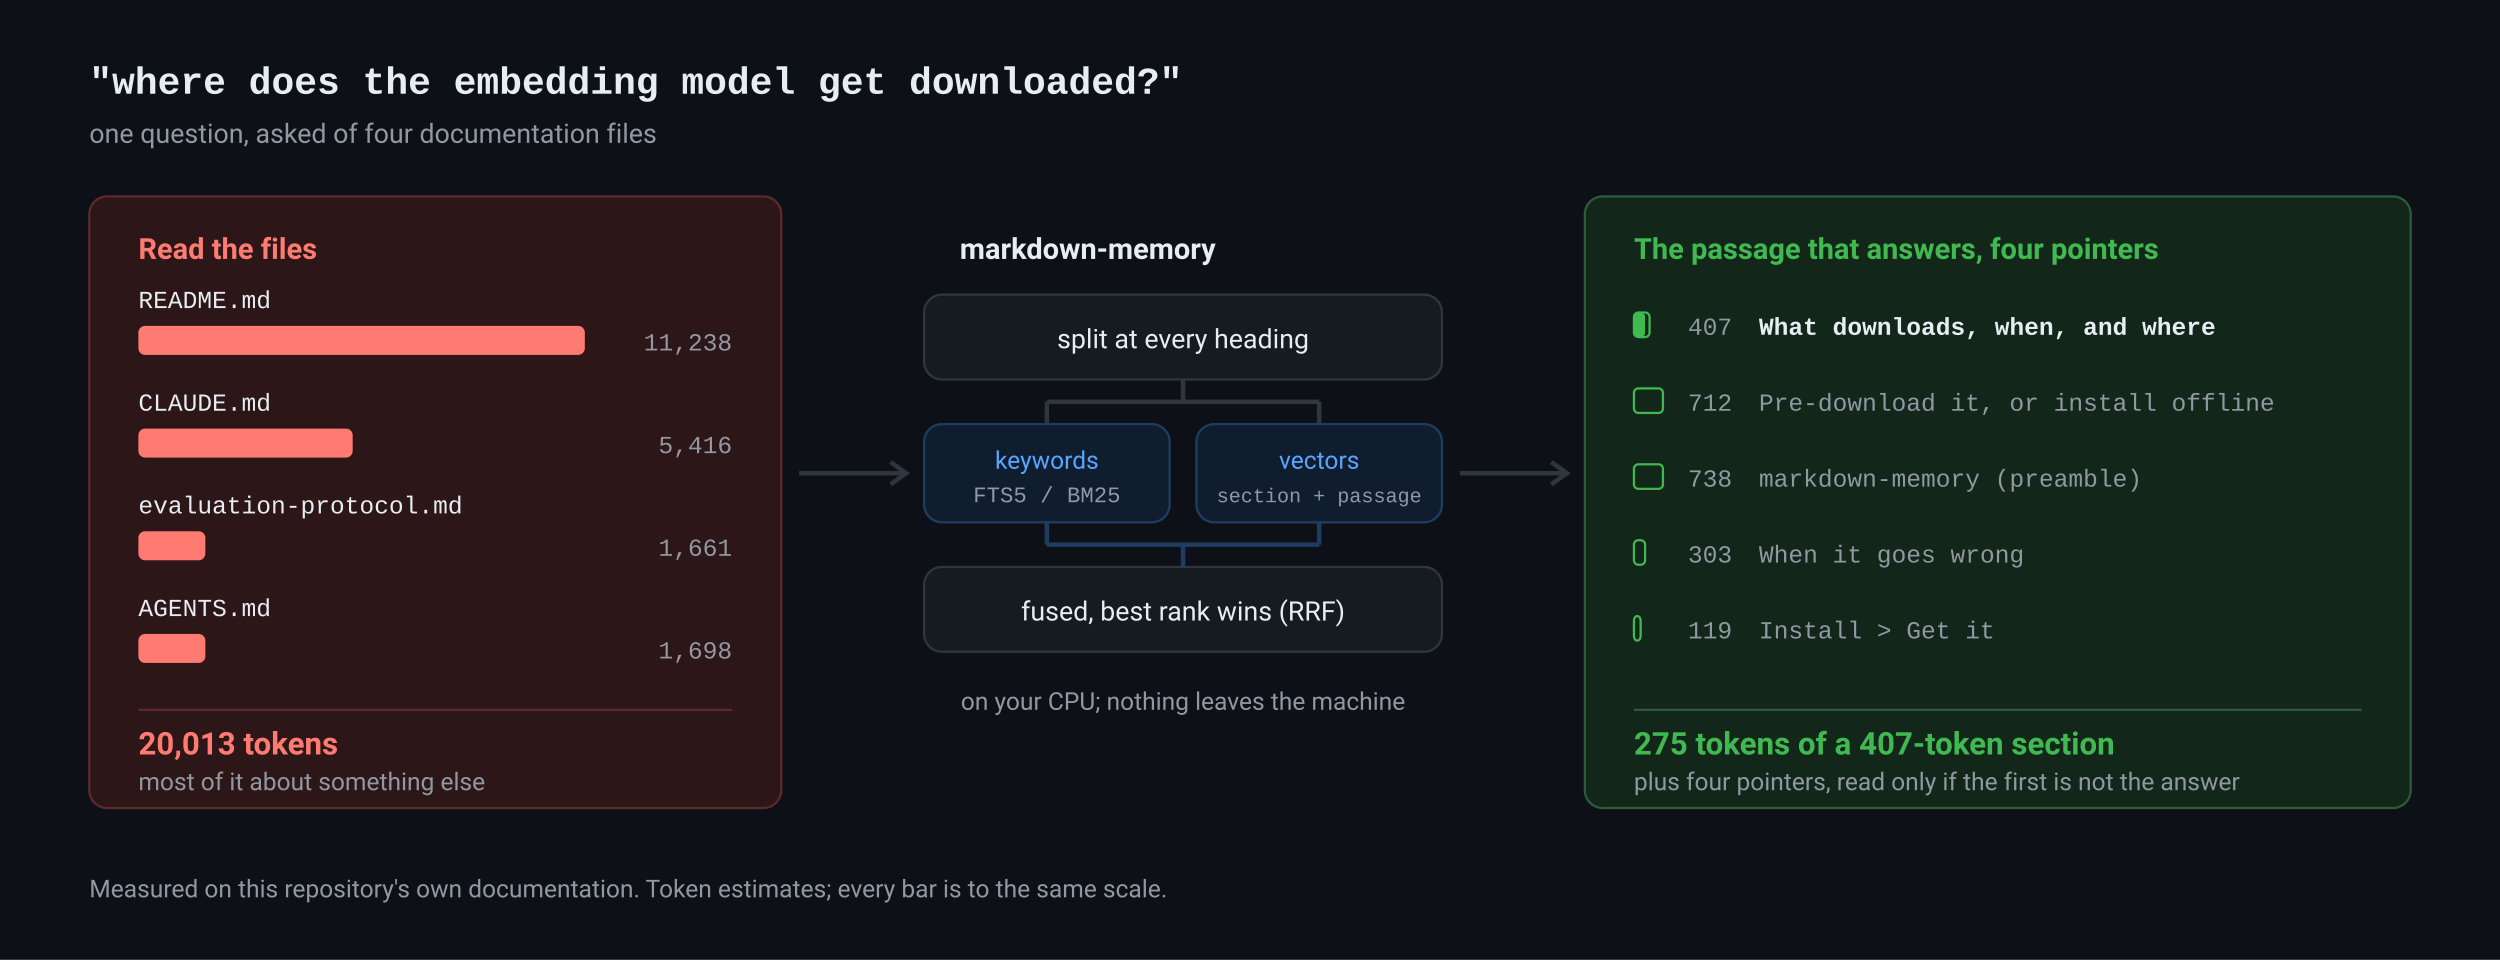
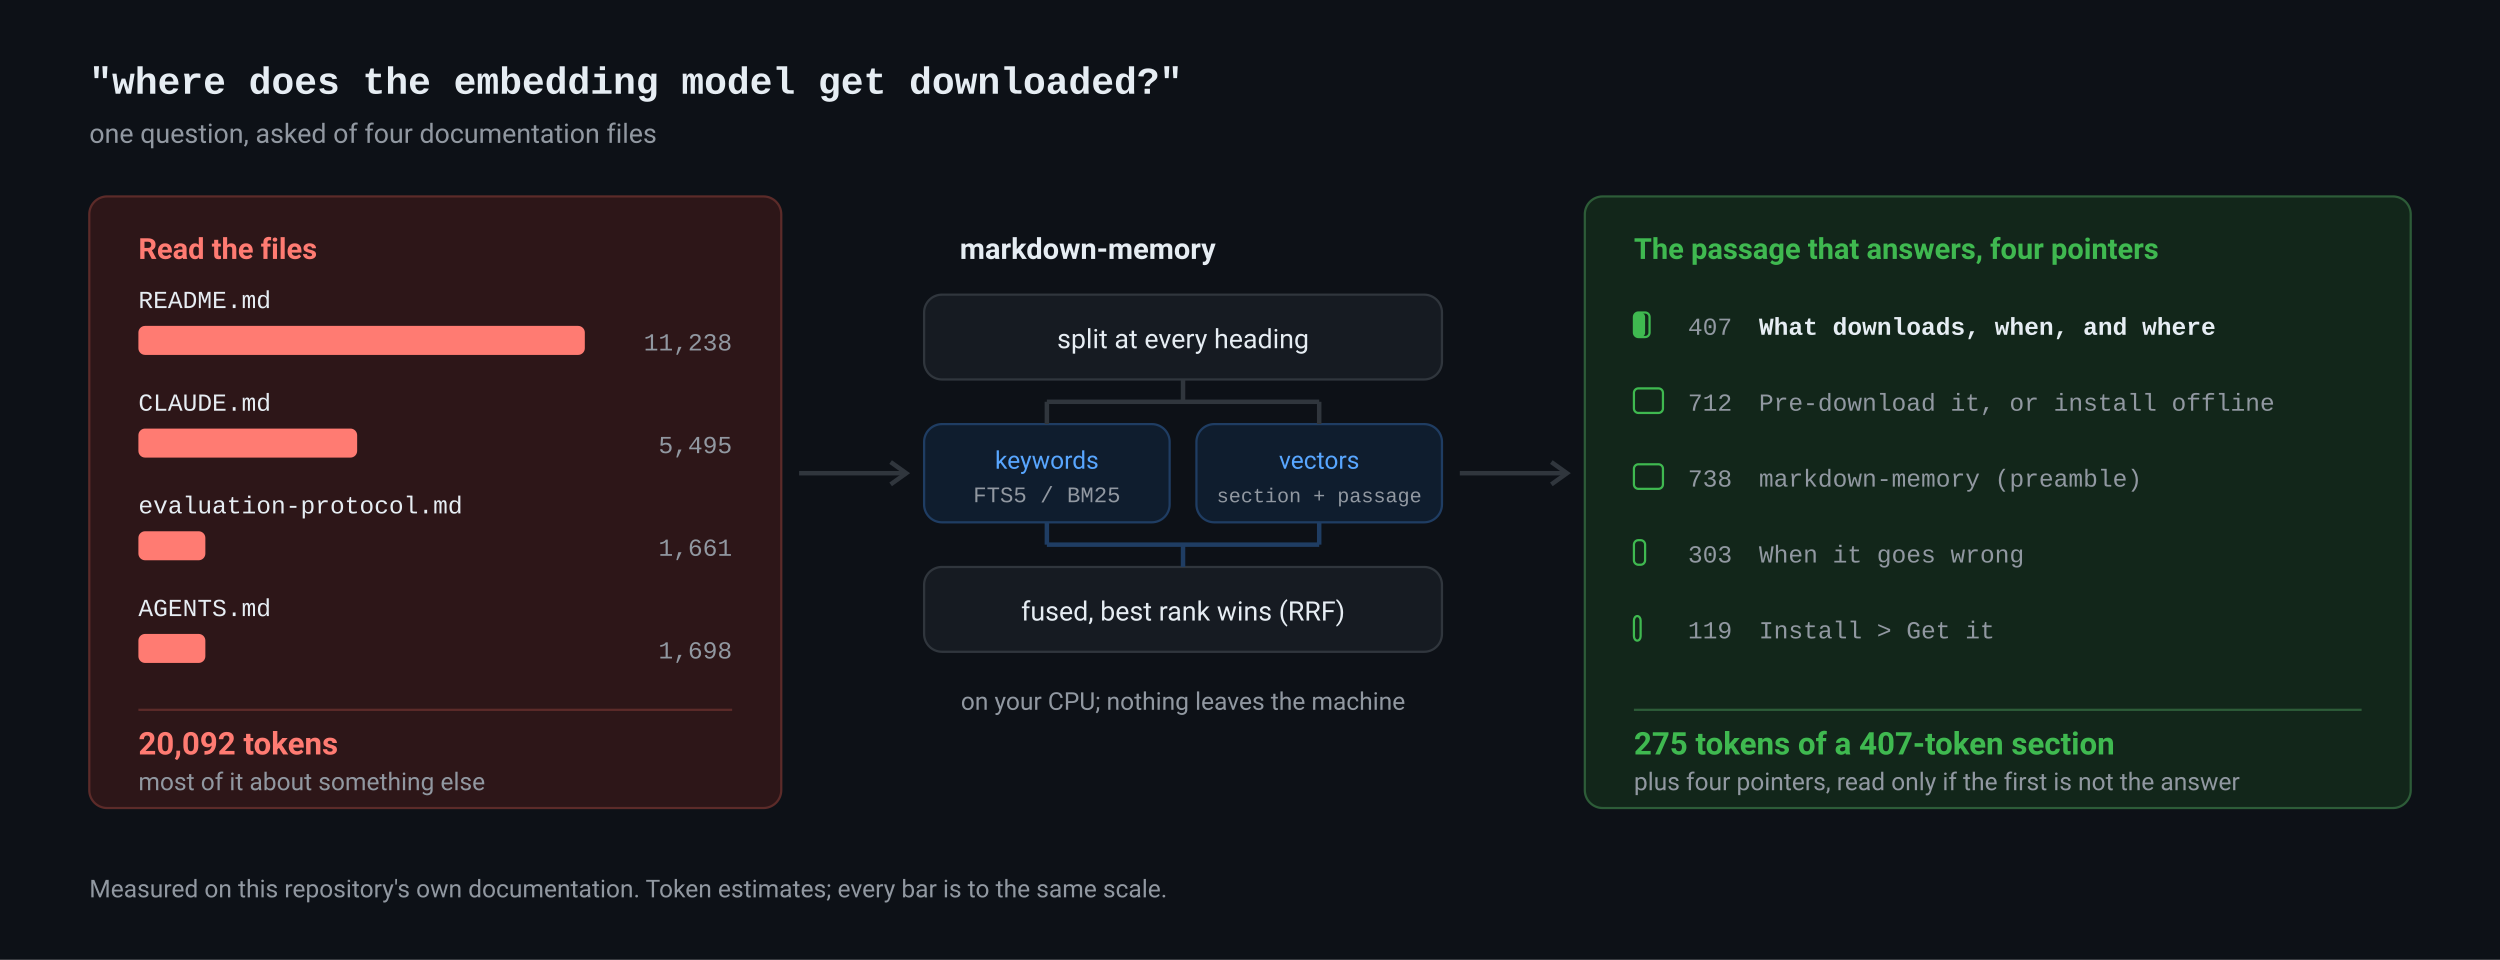
- <svg xmlns="http://www.w3.org/2000/svg" viewBox="0 0 1120 430" width="1120" height="430" role="img" aria-label="One question: reading four whole files costs 20,013 tokens; markdown-memory returns the passage that answers, 275 tokens of a 407-token section, with four pointers to the rest.">
+ <svg xmlns="http://www.w3.org/2000/svg" viewBox="0 0 1120 430" width="1120" height="430" role="img" aria-label="One question: reading four whole files costs 20,092 tokens; markdown-memory returns the passage that answers, 275 tokens of a 407-token section, with four pointers to the rest.">
  <rect width="1120" height="430" fill="#0d1117" />
  <text x="40" y="42" font-family="ui-monospace,SFMono-Regular,Menlo,Consolas,'Liberation Mono',monospace" font-size="17" font-weight="600" fill="#e6edf3" text-anchor="start">"where does the embedding model get downloaded?"</text>
  <text x="40" y="64" font-family="ui-sans-serif,-apple-system,BlinkMacSystemFont,'Segoe UI',Roboto,'Helvetica Neue',Arial,sans-serif" font-size="12" font-weight="400" fill="#9198a1" text-anchor="start">one question, asked of four documentation files</text>
  <rect x="40" y="88" width="310" height="274" rx="8" fill="#2d1618" stroke="#5c2b29" stroke-width="1" />
  <text x="62" y="116" font-family="ui-sans-serif,-apple-system,BlinkMacSystemFont,'Segoe UI',Roboto,'Helvetica Neue',Arial,sans-serif" font-size="13" font-weight="600" fill="#ff7b72" text-anchor="start">Read the files</text>
  <text x="62" y="138" font-family="ui-monospace,SFMono-Regular,Menlo,Consolas,'Liberation Mono',monospace" font-size="11" font-weight="400" fill="#e6edf3" text-anchor="start">README.md</text>
  <rect x="62" y="146" width="200" height="13" rx="3" fill="#ff7b72" stroke="none" stroke-width="1" />
  <text x="328" y="157" font-family="ui-monospace,SFMono-Regular,Menlo,Consolas,'Liberation Mono',monospace" font-size="11" font-weight="400" fill="#9198a1" text-anchor="end">11,238</text>
  <text x="62" y="184" font-family="ui-monospace,SFMono-Regular,Menlo,Consolas,'Liberation Mono',monospace" font-size="11" font-weight="400" fill="#e6edf3" text-anchor="start">CLAUDE.md</text>
-   <rect x="62" y="192" width="96" height="13" rx="3" fill="#ff7b72" stroke="none" stroke-width="1" />
-   <text x="328" y="203" font-family="ui-monospace,SFMono-Regular,Menlo,Consolas,'Liberation Mono',monospace" font-size="11" font-weight="400" fill="#9198a1" text-anchor="end">5,416</text>
+   <rect x="62" y="192" width="98" height="13" rx="3" fill="#ff7b72" stroke="none" stroke-width="1" />
+   <text x="328" y="203" font-family="ui-monospace,SFMono-Regular,Menlo,Consolas,'Liberation Mono',monospace" font-size="11" font-weight="400" fill="#9198a1" text-anchor="end">5,495</text>
  <text x="62" y="230" font-family="ui-monospace,SFMono-Regular,Menlo,Consolas,'Liberation Mono',monospace" font-size="11" font-weight="400" fill="#e6edf3" text-anchor="start">evaluation-protocol.md</text>
  <rect x="62" y="238" width="30" height="13" rx="3" fill="#ff7b72" stroke="none" stroke-width="1" />
  <text x="328" y="249" font-family="ui-monospace,SFMono-Regular,Menlo,Consolas,'Liberation Mono',monospace" font-size="11" font-weight="400" fill="#9198a1" text-anchor="end">1,661</text>
  <text x="62" y="276" font-family="ui-monospace,SFMono-Regular,Menlo,Consolas,'Liberation Mono',monospace" font-size="11" font-weight="400" fill="#e6edf3" text-anchor="start">AGENTS.md</text>
  <rect x="62" y="284" width="30" height="13" rx="3" fill="#ff7b72" stroke="none" stroke-width="1" />
  <text x="328" y="295" font-family="ui-monospace,SFMono-Regular,Menlo,Consolas,'Liberation Mono',monospace" font-size="11" font-weight="400" fill="#9198a1" text-anchor="end">1,698</text>
  <path d="M62 318 L328 318" stroke="#5c2b29" stroke-width="1" />
-   <text x="62" y="338" font-family="ui-sans-serif,-apple-system,BlinkMacSystemFont,'Segoe UI',Roboto,'Helvetica Neue',Arial,sans-serif" font-size="14" font-weight="600" fill="#ff7b72" text-anchor="start">20,013 tokens</text>
+   <text x="62" y="338" font-family="ui-sans-serif,-apple-system,BlinkMacSystemFont,'Segoe UI',Roboto,'Helvetica Neue',Arial,sans-serif" font-size="14" font-weight="600" fill="#ff7b72" text-anchor="start">20,092 tokens</text>
  <text x="62" y="354" font-family="ui-sans-serif,-apple-system,BlinkMacSystemFont,'Segoe UI',Roboto,'Helvetica Neue',Arial,sans-serif" font-size="11" font-weight="400" fill="#9198a1" text-anchor="start">most of it about something else</text>
  <text x="430" y="116" font-family="ui-sans-serif,-apple-system,BlinkMacSystemFont,'Segoe UI',Roboto,'Helvetica Neue',Arial,sans-serif" font-size="13" font-weight="600" fill="#e6edf3" text-anchor="start">markdown-memory</text>
  <rect x="414" y="132" width="232" height="38" rx="8" fill="#161b22" stroke="#30363d" stroke-width="1" />
  <text x="530" y="156" font-family="ui-sans-serif,-apple-system,BlinkMacSystemFont,'Segoe UI',Roboto,'Helvetica Neue',Arial,sans-serif" font-size="12" font-weight="400" fill="#e6edf3" text-anchor="middle">split at every heading</text>
  <rect x="414" y="190" width="110" height="44" rx="8" fill="#0f1d2e" stroke="#1f3d63" stroke-width="1" />
  <text x="469" y="210" font-family="ui-sans-serif,-apple-system,BlinkMacSystemFont,'Segoe UI',Roboto,'Helvetica Neue',Arial,sans-serif" font-size="11" font-weight="400" fill="#58a6ff" text-anchor="middle">keywords</text>
  <text x="469" y="225" font-family="ui-monospace,SFMono-Regular,Menlo,Consolas,'Liberation Mono',monospace" font-size="10" font-weight="400" fill="#9198a1" text-anchor="middle">FTS5 / BM25</text>
  <rect x="536" y="190" width="110" height="44" rx="8" fill="#0f1d2e" stroke="#1f3d63" stroke-width="1" />
  <text x="591" y="210" font-family="ui-sans-serif,-apple-system,BlinkMacSystemFont,'Segoe UI',Roboto,'Helvetica Neue',Arial,sans-serif" font-size="11" font-weight="400" fill="#58a6ff" text-anchor="middle">vectors</text>
  <text x="591" y="225" font-family="ui-monospace,SFMono-Regular,Menlo,Consolas,'Liberation Mono',monospace" font-size="9" font-weight="400" fill="#9198a1" text-anchor="middle">section + passage</text>
  <rect x="414" y="254" width="232" height="38" rx="8" fill="#161b22" stroke="#30363d" stroke-width="1" />
  <text x="530" y="278" font-family="ui-sans-serif,-apple-system,BlinkMacSystemFont,'Segoe UI',Roboto,'Helvetica Neue',Arial,sans-serif" font-size="12" font-weight="400" fill="#e6edf3" text-anchor="middle">fused, best rank wins (RRF)</text>
  <path d="M530 170 L530 180 M469 180 L591 180 M469 180 L469 190 M591 180 L591 190" stroke="#30363d" stroke-width="2" fill="none" />
  <path d="M469 234 L469 244 M591 234 L591 244 M469 244 L591 244 M530 244 L530 254" stroke="#1f3d63" stroke-width="2" fill="none" />
  <text x="530" y="318" font-family="ui-sans-serif,-apple-system,BlinkMacSystemFont,'Segoe UI',Roboto,'Helvetica Neue',Arial,sans-serif" font-size="11" font-weight="400" fill="#9198a1" text-anchor="middle">on your CPU; nothing leaves the machine</text>
  <path d="M358 212 L406 212" stroke="#30363d" stroke-width="2" fill="none" />
  <path d="M399 207 L406 212 L399 217" fill="none" stroke="#30363d" stroke-width="2" />
  <path d="M654 212 L702 212" stroke="#30363d" stroke-width="2" fill="none" />
  <path d="M695 207 L702 212 L695 217" fill="none" stroke="#30363d" stroke-width="2" />
  <rect x="710" y="88" width="370" height="274" rx="8" fill="#12261a" stroke="#2d5c38" stroke-width="1" />
  <text x="732" y="116" font-family="ui-sans-serif,-apple-system,BlinkMacSystemFont,'Segoe UI',Roboto,'Helvetica Neue',Arial,sans-serif" font-size="13" font-weight="600" fill="#3fb950" text-anchor="start">The passage that answers, four pointers</text>
  <rect x="732" y="140" width="7" height="11" rx="2" fill="none" stroke="#3fb950" stroke-width="1" />
  <rect x="732" y="140" width="5" height="11" rx="2" fill="#3fb950" stroke="none" stroke-width="1" />
  <text x="776" y="150" font-family="ui-monospace,SFMono-Regular,Menlo,Consolas,'Liberation Mono',monospace" font-size="11" font-weight="400" fill="#9198a1" text-anchor="end">407</text>
  <text x="788" y="150" font-family="ui-monospace,SFMono-Regular,Menlo,Consolas,'Liberation Mono',monospace" font-size="11" font-weight="600" fill="#e6edf3" text-anchor="start">What downloads, when, and where</text>
  <rect x="732" y="174" width="13" height="11" rx="2" fill="none" stroke="#3fb950" stroke-width="1" />
  <text x="776" y="184" font-family="ui-monospace,SFMono-Regular,Menlo,Consolas,'Liberation Mono',monospace" font-size="11" font-weight="400" fill="#9198a1" text-anchor="end">712</text>
  <text x="788" y="184" font-family="ui-monospace,SFMono-Regular,Menlo,Consolas,'Liberation Mono',monospace" font-size="11" font-weight="400" fill="#9198a1" text-anchor="start">Pre-download it, or install offline</text>
  <rect x="732" y="208" width="13" height="11" rx="2" fill="none" stroke="#3fb950" stroke-width="1" />
  <text x="776" y="218" font-family="ui-monospace,SFMono-Regular,Menlo,Consolas,'Liberation Mono',monospace" font-size="11" font-weight="400" fill="#9198a1" text-anchor="end">738</text>
  <text x="788" y="218" font-family="ui-monospace,SFMono-Regular,Menlo,Consolas,'Liberation Mono',monospace" font-size="11" font-weight="400" fill="#9198a1" text-anchor="start">markdown-memory  (preamble)</text>
  <rect x="732" y="242" width="5" height="11" rx="2" fill="none" stroke="#3fb950" stroke-width="1" />
  <text x="776" y="252" font-family="ui-monospace,SFMono-Regular,Menlo,Consolas,'Liberation Mono',monospace" font-size="11" font-weight="400" fill="#9198a1" text-anchor="end">303</text>
  <text x="788" y="252" font-family="ui-monospace,SFMono-Regular,Menlo,Consolas,'Liberation Mono',monospace" font-size="11" font-weight="400" fill="#9198a1" text-anchor="start">When it goes wrong</text>
  <rect x="732" y="276" width="3" height="11" rx="2" fill="none" stroke="#3fb950" stroke-width="1" />
  <text x="776" y="286" font-family="ui-monospace,SFMono-Regular,Menlo,Consolas,'Liberation Mono',monospace" font-size="11" font-weight="400" fill="#9198a1" text-anchor="end">119</text>
  <text x="788" y="286" font-family="ui-monospace,SFMono-Regular,Menlo,Consolas,'Liberation Mono',monospace" font-size="11" font-weight="400" fill="#9198a1" text-anchor="start">Install &gt; Get it</text>
  <path d="M732 318 L1058 318" stroke="#2d5c38" stroke-width="1" />
  <text x="732" y="338" font-family="ui-sans-serif,-apple-system,BlinkMacSystemFont,'Segoe UI',Roboto,'Helvetica Neue',Arial,sans-serif" font-size="14" font-weight="600" fill="#3fb950" text-anchor="start">275 tokens of a 407-token section</text>
  <text x="732" y="354" font-family="ui-sans-serif,-apple-system,BlinkMacSystemFont,'Segoe UI',Roboto,'Helvetica Neue',Arial,sans-serif" font-size="11" font-weight="400" fill="#9198a1" text-anchor="start">plus four pointers, read only if the first is not the answer</text>
  <text x="40" y="402" font-family="ui-sans-serif,-apple-system,BlinkMacSystemFont,'Segoe UI',Roboto,'Helvetica Neue',Arial,sans-serif" font-size="11" font-weight="400" fill="#9198a1" text-anchor="start">Measured on this repository's own documentation. Token estimates; every bar is to the same scale.</text>
</svg>
